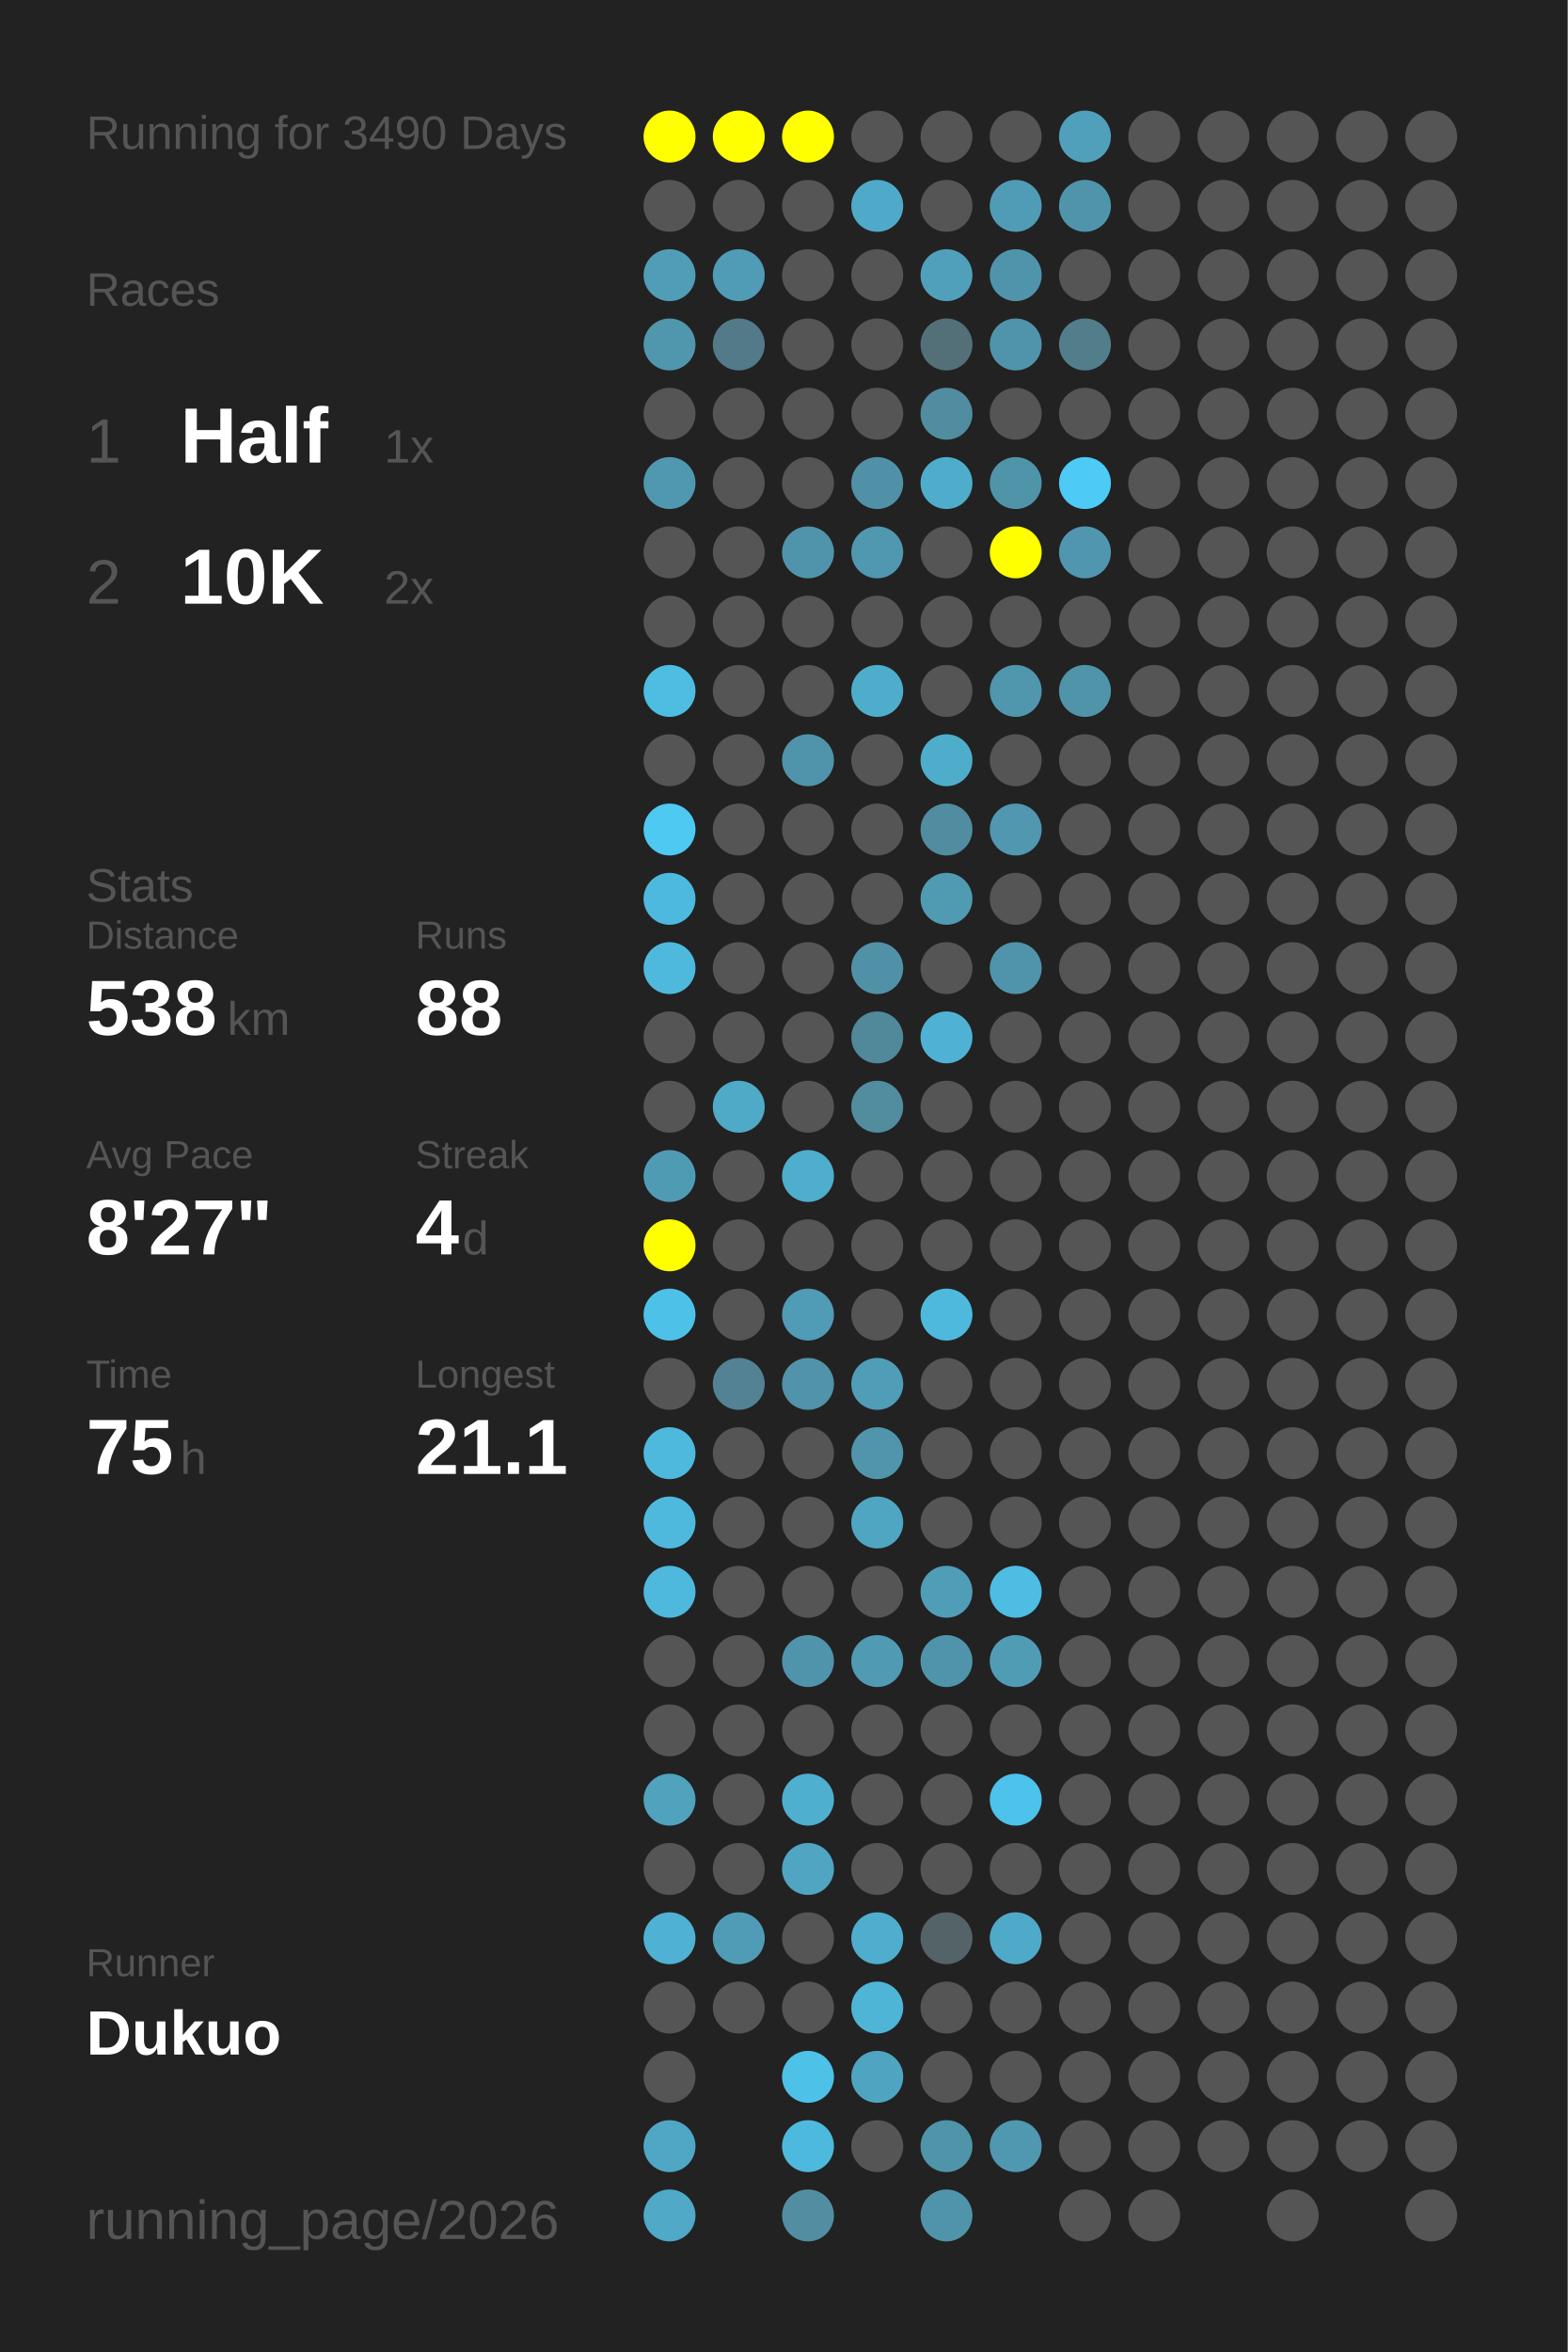
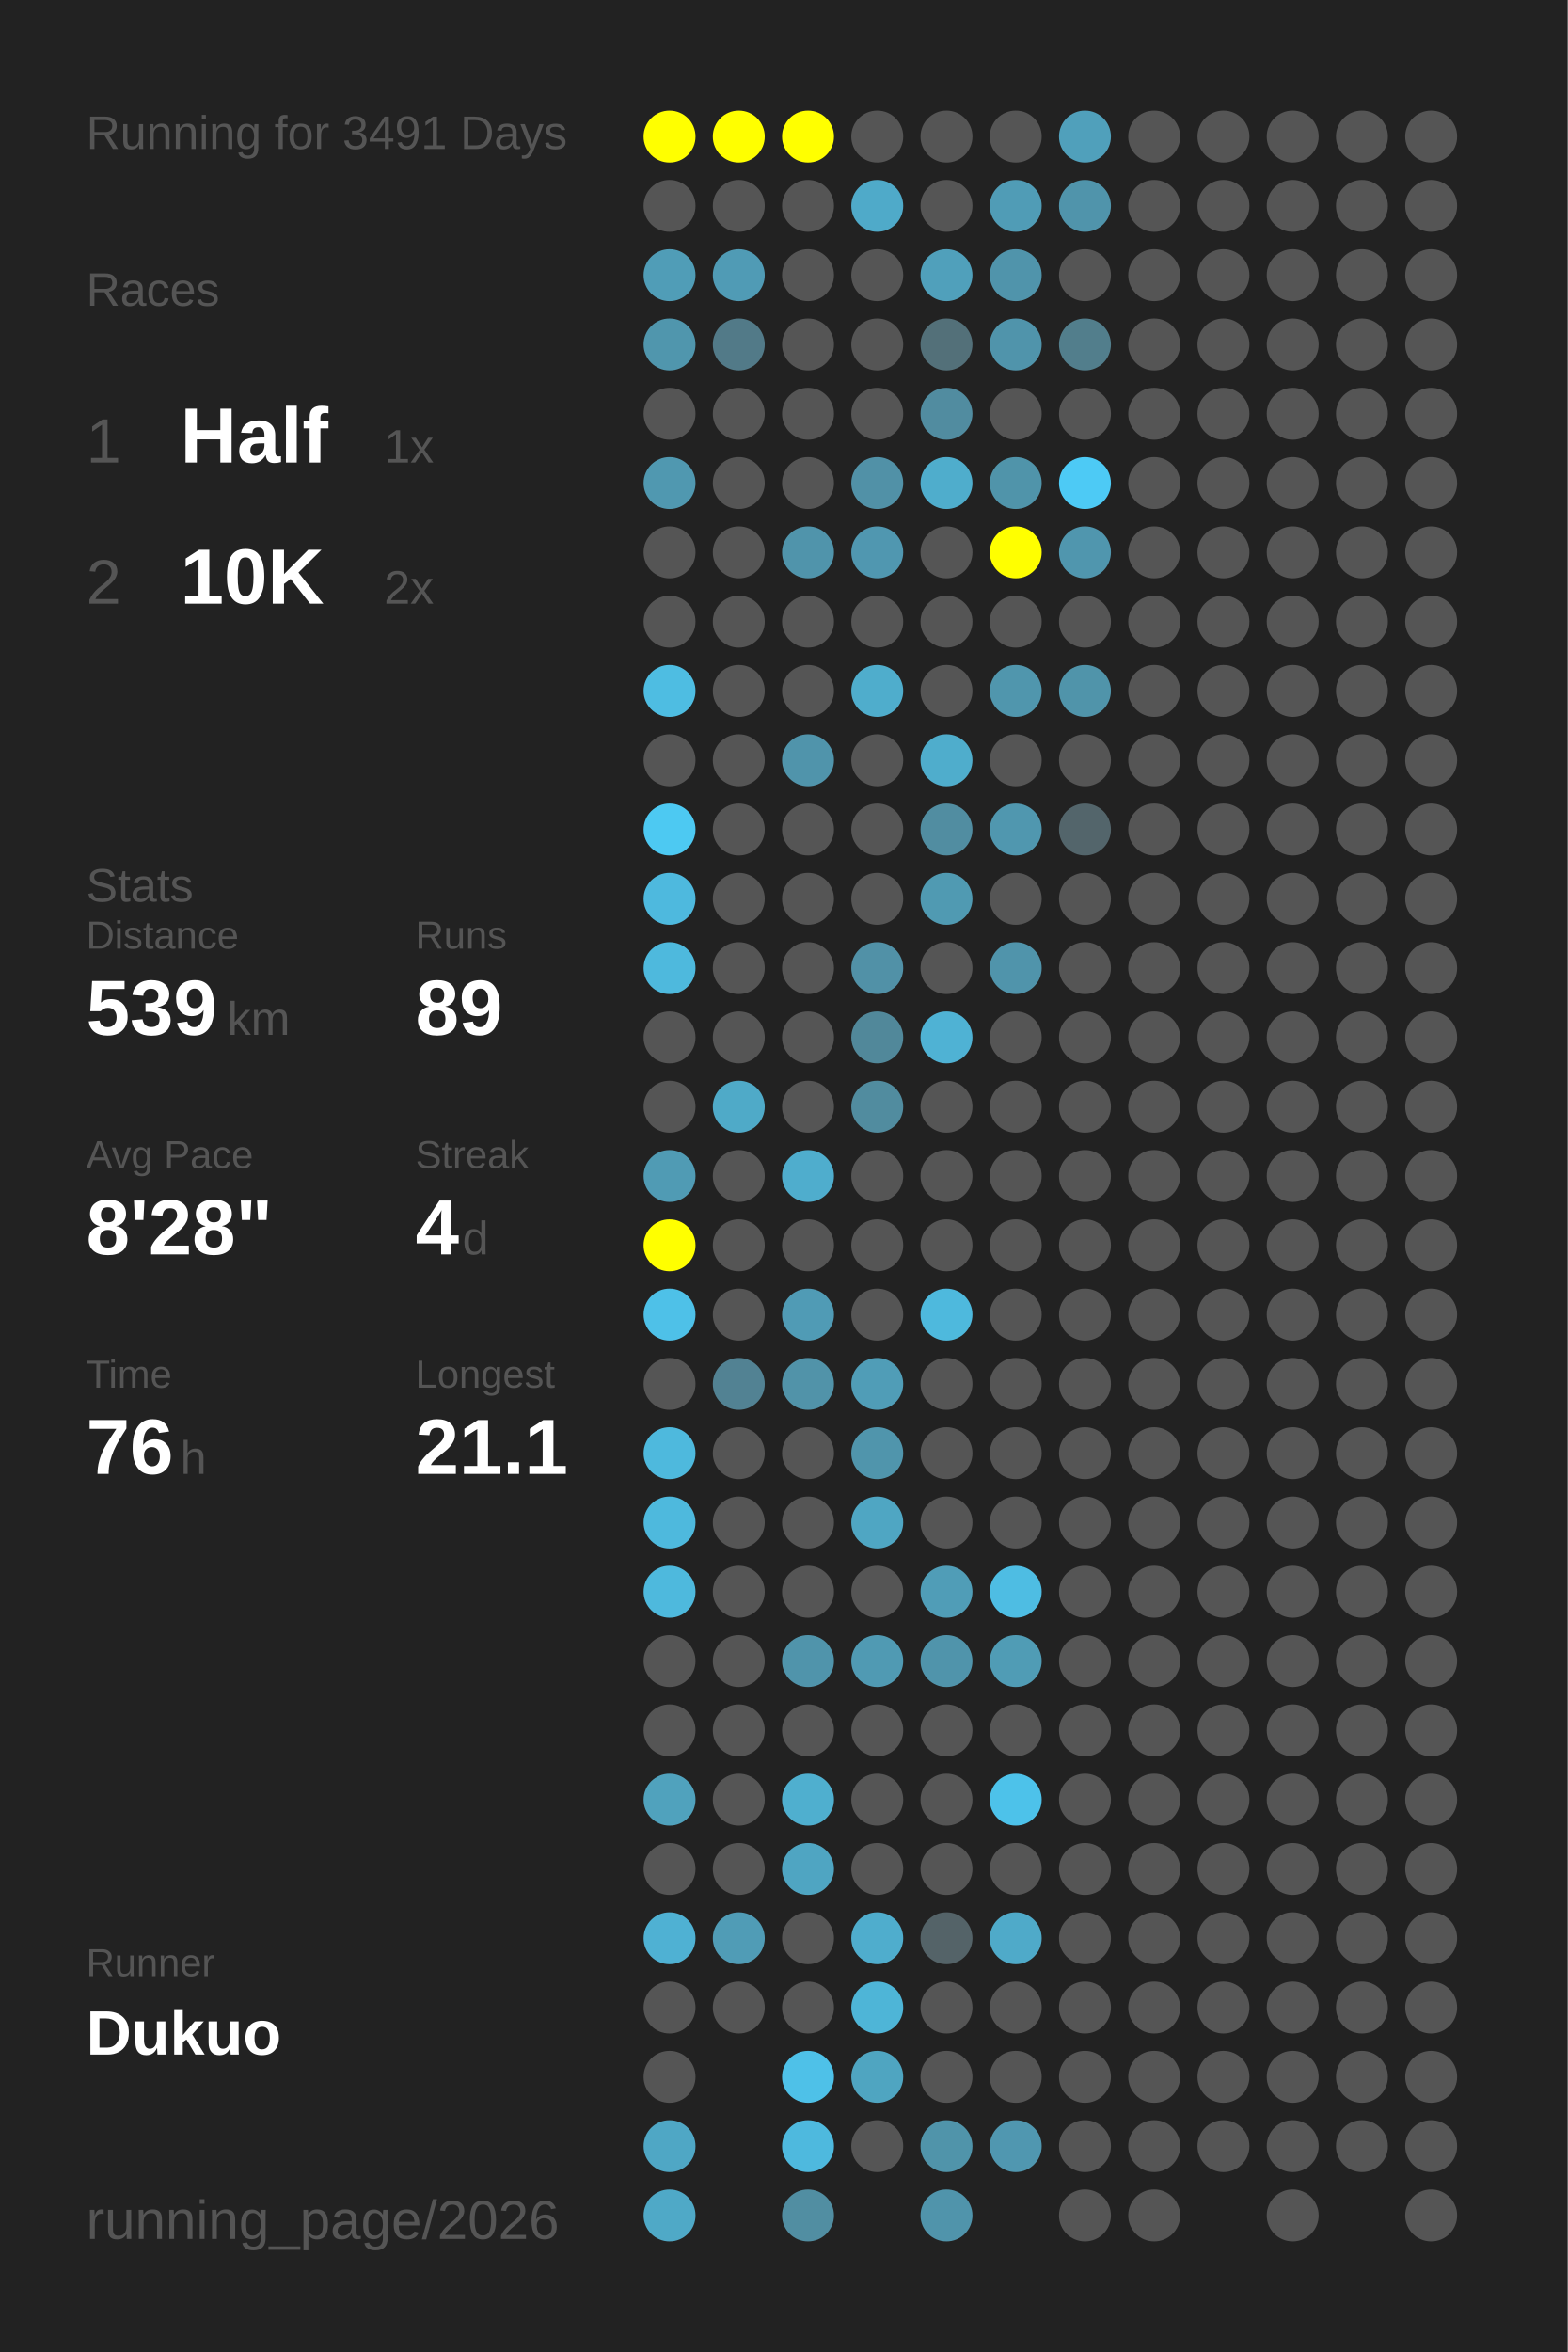
<svg xmlns="http://www.w3.org/2000/svg" baseProfile="full" height="300mm" version="1.1" viewBox="0,0,200,300" width="200mm">
  <defs />
  <rect fill="#222222" height="300" width="200" x="0" y="0" />
-   <text fill="#555555" style="font-size:6px; font-family:Arial;" x="11" y="19">Running for 3490 Days</text>
+   <text fill="#555555" style="font-size:6px; font-family:Arial;" x="11" y="19">Running for 3491 Days</text>
  <text fill="#555555" style="font-size:6px; font-family:Arial;" x="11" y="39">Races</text>
  <text fill="#555555" style="font-size:8px; font-family:Arial;" x="11" y="59">1</text>
  <text fill="#FFFFFF" style="font-size:10px; font-family:Arial; font-weight:bold;" x="23" y="59">Half</text>
  <text fill="#555555" style="font-size:6px; font-family:Arial;" x="49" y="59">1x</text>
  <text fill="#555555" style="font-size:8px; font-family:Arial;" x="11" y="77">2</text>
  <text fill="#FFFFFF" style="font-size:10px; font-family:Arial; font-weight:bold;" x="23" y="77">10K</text>
  <text fill="#555555" style="font-size:6px; font-family:Arial;" x="49" y="77">2x</text>
  <text fill="#555555" style="font-size:6px; font-family:Arial;" x="11" y="115">Stats</text>
  <text fill="#555555" style="font-size:5px; font-family:Arial;" x="11" y="121">Distance</text>
-   <text fill="#FFFFFF" style="font-size:10px; font-family:Arial; font-weight:bold;" x="11" y="132">538</text>
+   <text fill="#FFFFFF" style="font-size:10px; font-family:Arial; font-weight:bold;" x="11" y="132">539</text>
  <text fill="#555555" style="font-size:6px; font-family:Arial;" x="29" y="132">km</text>
  <text fill="#555555" style="font-size:5px; font-family:Arial;" x="53" y="121">Runs</text>
-   <text fill="#FFFFFF" style="font-size:10px; font-family:Arial; font-weight:bold;" x="53" y="132">88</text>
+   <text fill="#FFFFFF" style="font-size:10px; font-family:Arial; font-weight:bold;" x="53" y="132">89</text>
  <text fill="#555555" style="font-size:5px; font-family:Arial;" x="11" y="149">Avg Pace</text>
-   <text fill="#FFFFFF" style="font-size:10px; font-family:Arial; font-weight:bold;" x="11" y="160">8'27"</text>
+   <text fill="#FFFFFF" style="font-size:10px; font-family:Arial; font-weight:bold;" x="11" y="160">8'28"</text>
  <text fill="#555555" style="font-size:5px; font-family:Arial;" x="53" y="149">Streak</text>
  <text fill="#FFFFFF" style="font-size:10px; font-family:Arial; font-weight:bold;" x="53" y="160">4</text>
  <text fill="#555555" style="font-size:6px; font-family:Arial;" x="59" y="160">d</text>
  <text fill="#555555" style="font-size:5px; font-family:Arial;" x="11" y="177">Time</text>
-   <text fill="#FFFFFF" style="font-size:10px; font-family:Arial; font-weight:bold;" x="11" y="188">75</text>
+   <text fill="#FFFFFF" style="font-size:10px; font-family:Arial; font-weight:bold;" x="11" y="188">76</text>
  <text fill="#555555" style="font-size:6px; font-family:Arial;" x="23" y="188">h</text>
  <text fill="#555555" style="font-size:5px; font-family:Arial;" x="53" y="177">Longest</text>
  <text fill="#FFFFFF" style="font-size:10px; font-family:Arial; font-weight:bold;" x="53" y="188">21.1</text>
  <text fill="#555555" style="font-size:5px; font-family:Arial;" x="11" y="252.065">Runner</text>
  <text fill="#FFFFFF" style="font-size:8px; font-family:Arial; font-weight:bold;" x="11" y="262.065">Dukuo</text>
  <text fill="#555555" style="font-size:7px; font-family:Arial;" x="11" y="285.581">running_page/2026</text>
  <circle cx="85.417" cy="17.419" fill="#FFFF00" r="3.312" />
  <circle cx="85.417" cy="26.258" fill="#555555" r="3.312" />
  <circle cx="85.417" cy="35.097" fill="#509db7" r="3.312" />
  <circle cx="85.417" cy="43.935" fill="#5096ad" r="3.312" />
  <circle cx="85.417" cy="52.774" fill="#555555" r="3.312" />
  <circle cx="85.417" cy="61.613" fill="#5098b0" r="3.312" />
  <circle cx="85.417" cy="70.452" fill="#555555" r="3.312" />
  <circle cx="85.417" cy="79.29" fill="#555555" r="3.312" />
  <circle cx="85.417" cy="88.129" fill="#4ebde2" r="3.312" />
  <circle cx="85.417" cy="96.968" fill="#555555" r="3.312" />
  <circle cx="85.417" cy="105.806" fill="#4dc9f2" r="3.312" />
  <circle cx="85.417" cy="114.645" fill="#4eb9de" r="3.312" />
  <circle cx="85.417" cy="123.484" fill="#4eb9dd" r="3.312" />
  <circle cx="85.417" cy="132.323" fill="#555555" r="3.312" />
  <circle cx="85.417" cy="141.161" fill="#555555" r="3.312" />
  <circle cx="85.417" cy="150" fill="#509bb4" r="3.312" />
  <circle cx="85.417" cy="158.839" fill="#FFFF00" r="3.312" />
  <circle cx="85.417" cy="167.677" fill="#4ec1e8" r="3.312" />
  <circle cx="85.417" cy="176.516" fill="#555555" r="3.312" />
  <circle cx="85.417" cy="185.355" fill="#4eb9dd" r="3.312" />
  <circle cx="85.417" cy="194.194" fill="#4eb9dd" r="3.312" />
  <circle cx="85.417" cy="203.032" fill="#4eb9dd" r="3.312" />
  <circle cx="85.417" cy="211.871" fill="#555555" r="3.312" />
  <circle cx="85.417" cy="220.71" fill="#555555" r="3.312" />
  <circle cx="85.417" cy="229.548" fill="#50a2bd" r="3.312" />
  <circle cx="85.417" cy="238.387" fill="#555555" r="3.312" />
  <circle cx="85.417" cy="247.226" fill="#4fb1d3" r="3.312" />
  <circle cx="85.417" cy="256.065" fill="#555555" r="3.312" />
  <circle cx="85.417" cy="264.903" fill="#555555" r="3.312" />
  <circle cx="85.417" cy="273.742" fill="#4fa7c5" r="3.312" />
  <circle cx="85.417" cy="282.581" fill="#4fa9c7" r="3.312" />
  <circle cx="94.25" cy="17.419" fill="#FFFF00" r="3.312" />
  <circle cx="94.25" cy="26.258" fill="#555555" r="3.312" />
  <circle cx="94.25" cy="35.097" fill="#509bb5" r="3.312" />
  <circle cx="94.25" cy="43.935" fill="#527a88" r="3.312" />
  <circle cx="94.25" cy="52.774" fill="#555555" r="3.312" />
  <circle cx="94.25" cy="61.613" fill="#555555" r="3.312" />
  <circle cx="94.25" cy="70.452" fill="#555555" r="3.312" />
  <circle cx="94.25" cy="79.29" fill="#555555" r="3.312" />
  <circle cx="94.25" cy="88.129" fill="#555555" r="3.312" />
  <circle cx="94.25" cy="96.968" fill="#555555" r="3.312" />
  <circle cx="94.25" cy="105.806" fill="#555555" r="3.312" />
  <circle cx="94.25" cy="114.645" fill="#555555" r="3.312" />
  <circle cx="94.25" cy="123.484" fill="#555555" r="3.312" />
  <circle cx="94.25" cy="132.323" fill="#555555" r="3.312" />
  <circle cx="94.25" cy="141.161" fill="#4faac8" r="3.312" />
  <circle cx="94.25" cy="150" fill="#555555" r="3.312" />
  <circle cx="94.25" cy="158.839" fill="#555555" r="3.312" />
  <circle cx="94.25" cy="167.677" fill="#555555" r="3.312" />
  <circle cx="94.25" cy="176.516" fill="#528293" r="3.312" />
  <circle cx="94.25" cy="185.355" fill="#555555" r="3.312" />
  <circle cx="94.25" cy="194.194" fill="#555555" r="3.312" />
  <circle cx="94.25" cy="203.032" fill="#555555" r="3.312" />
  <circle cx="94.25" cy="211.871" fill="#555555" r="3.312" />
  <circle cx="94.25" cy="220.71" fill="#555555" r="3.312" />
  <circle cx="94.25" cy="229.548" fill="#555555" r="3.312" />
  <circle cx="94.25" cy="238.387" fill="#555555" r="3.312" />
  <circle cx="94.25" cy="247.226" fill="#509cb6" r="3.312" />
  <circle cx="94.25" cy="256.065" fill="#555555" r="3.312" />
  <circle cx="103.083" cy="17.419" fill="#FFFF00" r="3.312" />
  <circle cx="103.083" cy="26.258" fill="#555555" r="3.312" />
  <circle cx="103.083" cy="35.097" fill="#555555" r="3.312" />
  <circle cx="103.083" cy="43.935" fill="#555555" r="3.312" />
  <circle cx="103.083" cy="52.774" fill="#555555" r="3.312" />
  <circle cx="103.083" cy="61.613" fill="#555555" r="3.312" />
  <circle cx="103.083" cy="70.452" fill="#5094ab" r="3.312" />
  <circle cx="103.083" cy="79.29" fill="#555555" r="3.312" />
  <circle cx="103.083" cy="88.129" fill="#555555" r="3.312" />
  <circle cx="103.083" cy="96.968" fill="#5094ab" r="3.312" />
  <circle cx="103.083" cy="105.806" fill="#555555" r="3.312" />
  <circle cx="103.083" cy="114.645" fill="#555555" r="3.312" />
  <circle cx="103.083" cy="123.484" fill="#555555" r="3.312" />
  <circle cx="103.083" cy="132.323" fill="#555555" r="3.312" />
  <circle cx="103.083" cy="141.161" fill="#555555" r="3.312" />
  <circle cx="103.083" cy="150" fill="#4fadcd" r="3.312" />
  <circle cx="103.083" cy="158.839" fill="#555555" r="3.312" />
  <circle cx="103.083" cy="167.677" fill="#509bb5" r="3.312" />
  <circle cx="103.083" cy="176.516" fill="#5193a9" r="3.312" />
  <circle cx="103.083" cy="185.355" fill="#555555" r="3.312" />
  <circle cx="103.083" cy="194.194" fill="#555555" r="3.312" />
  <circle cx="103.083" cy="203.032" fill="#555555" r="3.312" />
  <circle cx="103.083" cy="211.871" fill="#5094ab" r="3.312" />
  <circle cx="103.083" cy="220.71" fill="#555555" r="3.312" />
  <circle cx="103.083" cy="229.548" fill="#4fafcf" r="3.312" />
  <circle cx="103.083" cy="238.387" fill="#4fa5c2" r="3.312" />
  <circle cx="103.083" cy="247.226" fill="#555555" r="3.312" />
  <circle cx="103.083" cy="256.065" fill="#555555" r="3.312" />
  <circle cx="103.083" cy="264.903" fill="#4ec1e8" r="3.312" />
  <circle cx="103.083" cy="273.742" fill="#4eb9de" r="3.312" />
  <circle cx="103.083" cy="282.581" fill="#518ea2" r="3.312" />
  <circle cx="111.917" cy="17.419" fill="#555555" r="3.312" />
  <circle cx="111.917" cy="26.258" fill="#4faac9" r="3.312" />
  <circle cx="111.917" cy="35.097" fill="#555555" r="3.312" />
  <circle cx="111.917" cy="43.935" fill="#555555" r="3.312" />
  <circle cx="111.917" cy="52.774" fill="#555555" r="3.312" />
  <circle cx="111.917" cy="61.613" fill="#5191a7" r="3.312" />
  <circle cx="111.917" cy="70.452" fill="#5097b0" r="3.312" />
  <circle cx="111.917" cy="79.29" fill="#555555" r="3.312" />
  <circle cx="111.917" cy="88.129" fill="#4fadcc" r="3.312" />
  <circle cx="111.917" cy="96.968" fill="#555555" r="3.312" />
  <circle cx="111.917" cy="105.806" fill="#555555" r="3.312" />
  <circle cx="111.917" cy="114.645" fill="#555555" r="3.312" />
  <circle cx="111.917" cy="123.484" fill="#5191a7" r="3.312" />
  <circle cx="111.917" cy="132.323" fill="#51889a" r="3.312" />
  <circle cx="111.917" cy="141.161" fill="#518c9f" r="3.312" />
  <circle cx="111.917" cy="150" fill="#555555" r="3.312" />
  <circle cx="111.917" cy="158.839" fill="#555555" r="3.312" />
  <circle cx="111.917" cy="167.677" fill="#555555" r="3.312" />
  <circle cx="111.917" cy="176.516" fill="#509db7" r="3.312" />
  <circle cx="111.917" cy="185.355" fill="#5095ac" r="3.312" />
  <circle cx="111.917" cy="194.194" fill="#4fa6c3" r="3.312" />
  <circle cx="111.917" cy="203.032" fill="#555555" r="3.312" />
  <circle cx="111.917" cy="211.871" fill="#509ab3" r="3.312" />
  <circle cx="111.917" cy="220.71" fill="#555555" r="3.312" />
  <circle cx="111.917" cy="229.548" fill="#555555" r="3.312" />
  <circle cx="111.917" cy="238.387" fill="#555555" r="3.312" />
  <circle cx="111.917" cy="247.226" fill="#4fadcd" r="3.312" />
  <circle cx="111.917" cy="256.065" fill="#4eb5d7" r="3.312" />
  <circle cx="111.917" cy="264.903" fill="#4fa5c1" r="3.312" />
  <circle cx="111.917" cy="273.742" fill="#555555" r="3.312" />
  <circle cx="120.75" cy="17.419" fill="#555555" r="3.312" />
  <circle cx="120.75" cy="26.258" fill="#555555" r="3.312" />
  <circle cx="120.75" cy="35.097" fill="#50a0bb" r="3.312" />
  <circle cx="120.75" cy="43.935" fill="#537079" r="3.312" />
  <circle cx="120.75" cy="52.774" fill="#518ca0" r="3.312" />
  <circle cx="120.75" cy="61.613" fill="#4fadcc" r="3.312" />
  <circle cx="120.75" cy="70.452" fill="#555555" r="3.312" />
  <circle cx="120.75" cy="79.29" fill="#555555" r="3.312" />
  <circle cx="120.75" cy="88.129" fill="#555555" r="3.312" />
  <circle cx="120.75" cy="96.968" fill="#4fadcc" r="3.312" />
  <circle cx="120.75" cy="105.806" fill="#518da1" r="3.312" />
  <circle cx="120.75" cy="114.645" fill="#509ab2" r="3.312" />
  <circle cx="120.75" cy="123.484" fill="#555555" r="3.312" />
  <circle cx="120.75" cy="132.323" fill="#4fb2d4" r="3.312" />
  <circle cx="120.75" cy="141.161" fill="#555555" r="3.312" />
  <circle cx="120.75" cy="150" fill="#555555" r="3.312" />
  <circle cx="120.75" cy="158.839" fill="#555555" r="3.312" />
  <circle cx="120.75" cy="167.677" fill="#4eb9dd" r="3.312" />
  <circle cx="120.75" cy="176.516" fill="#555555" r="3.312" />
  <circle cx="120.75" cy="185.355" fill="#555555" r="3.312" />
  <circle cx="120.75" cy="194.194" fill="#555555" r="3.312" />
  <circle cx="120.75" cy="203.032" fill="#509db7" r="3.312" />
  <circle cx="120.75" cy="211.871" fill="#5094ab" r="3.312" />
  <circle cx="120.75" cy="220.71" fill="#555555" r="3.312" />
  <circle cx="120.75" cy="229.548" fill="#555555" r="3.312" />
  <circle cx="120.75" cy="238.387" fill="#555555" r="3.312" />
  <circle cx="120.75" cy="247.226" fill="#546368" r="3.312" />
  <circle cx="120.75" cy="256.065" fill="#555555" r="3.312" />
  <circle cx="120.75" cy="264.903" fill="#555555" r="3.312" />
  <circle cx="120.75" cy="273.742" fill="#5094aa" r="3.312" />
  <circle cx="120.75" cy="282.581" fill="#5094ab" r="3.312" />
  <circle cx="129.583" cy="17.419" fill="#555555" r="3.312" />
  <circle cx="129.583" cy="26.258" fill="#509cb6" r="3.312" />
  <circle cx="129.583" cy="35.097" fill="#5094ab" r="3.312" />
  <circle cx="129.583" cy="43.935" fill="#5094ab" r="3.312" />
  <circle cx="129.583" cy="52.774" fill="#555555" r="3.312" />
  <circle cx="129.583" cy="61.613" fill="#5094aa" r="3.312" />
  <circle cx="129.583" cy="70.452" fill="#FFFF00" r="3.312" />
  <circle cx="129.583" cy="79.29" fill="#555555" r="3.312" />
  <circle cx="129.583" cy="88.129" fill="#5096ad" r="3.312" />
  <circle cx="129.583" cy="96.968" fill="#555555" r="3.312" />
  <circle cx="129.583" cy="105.806" fill="#5097af" r="3.312" />
  <circle cx="129.583" cy="114.645" fill="#555555" r="3.312" />
  <circle cx="129.583" cy="123.484" fill="#5094ab" r="3.312" />
  <circle cx="129.583" cy="132.323" fill="#555555" r="3.312" />
  <circle cx="129.583" cy="141.161" fill="#555555" r="3.312" />
  <circle cx="129.583" cy="150" fill="#555555" r="3.312" />
  <circle cx="129.583" cy="158.839" fill="#555555" r="3.312" />
  <circle cx="129.583" cy="167.677" fill="#555555" r="3.312" />
  <circle cx="129.583" cy="176.516" fill="#555555" r="3.312" />
  <circle cx="129.583" cy="185.355" fill="#555555" r="3.312" />
  <circle cx="129.583" cy="194.194" fill="#555555" r="3.312" />
  <circle cx="129.583" cy="203.032" fill="#4ebde3" r="3.312" />
  <circle cx="129.583" cy="211.871" fill="#509cb5" r="3.312" />
  <circle cx="129.583" cy="220.71" fill="#555555" r="3.312" />
  <circle cx="129.583" cy="229.548" fill="#4dc2ea" r="3.312" />
  <circle cx="129.583" cy="238.387" fill="#555555" r="3.312" />
  <circle cx="129.583" cy="247.226" fill="#4faac9" r="3.312" />
  <circle cx="129.583" cy="256.065" fill="#555555" r="3.312" />
  <circle cx="129.583" cy="264.903" fill="#555555" r="3.312" />
  <circle cx="129.583" cy="273.742" fill="#5097b0" r="3.312" />
  <circle cx="138.417" cy="17.419" fill="#50a0bb" r="3.312" />
  <circle cx="138.417" cy="26.258" fill="#5094ab" r="3.312" />
  <circle cx="138.417" cy="35.097" fill="#555555" r="3.312" />
  <circle cx="138.417" cy="43.935" fill="#527e8c" r="3.312" />
  <circle cx="138.417" cy="52.774" fill="#555555" r="3.312" />
  <circle cx="138.417" cy="61.613" fill="#4dcaf5" r="3.312" />
  <circle cx="138.417" cy="70.452" fill="#5096ae" r="3.312" />
  <circle cx="138.417" cy="79.29" fill="#555555" r="3.312" />
  <circle cx="138.417" cy="88.129" fill="#5094aa" r="3.312" />
  <circle cx="138.417" cy="96.968" fill="#555555" r="3.312" />
-   <circle cx="138.417" cy="105.806" fill="#555555" r="3.312" />
+   <circle cx="138.417" cy="105.806" fill="#53656b" r="3.312" />
  <circle cx="138.417" cy="114.645" fill="#555555" r="3.312" />
  <circle cx="138.417" cy="123.484" fill="#555555" r="3.312" />
  <circle cx="138.417" cy="132.323" fill="#555555" r="3.312" />
  <circle cx="138.417" cy="141.161" fill="#555555" r="3.312" />
  <circle cx="138.417" cy="150" fill="#555555" r="3.312" />
  <circle cx="138.417" cy="158.839" fill="#555555" r="3.312" />
  <circle cx="138.417" cy="167.677" fill="#555555" r="3.312" />
  <circle cx="138.417" cy="176.516" fill="#555555" r="3.312" />
  <circle cx="138.417" cy="185.355" fill="#555555" r="3.312" />
  <circle cx="138.417" cy="194.194" fill="#555555" r="3.312" />
  <circle cx="138.417" cy="203.032" fill="#555555" r="3.312" />
  <circle cx="138.417" cy="211.871" fill="#555555" r="3.312" />
  <circle cx="138.417" cy="220.71" fill="#555555" r="3.312" />
  <circle cx="138.417" cy="229.548" fill="#555555" r="3.312" />
  <circle cx="138.417" cy="238.387" fill="#555555" r="3.312" />
  <circle cx="138.417" cy="247.226" fill="#555555" r="3.312" />
  <circle cx="138.417" cy="256.065" fill="#555555" r="3.312" />
  <circle cx="138.417" cy="264.903" fill="#555555" r="3.312" />
  <circle cx="138.417" cy="273.742" fill="#555555" r="3.312" />
  <circle cx="138.417" cy="282.581" fill="#555555" r="3.312" />
  <circle cx="147.25" cy="17.419" fill="#555555" r="3.312" />
  <circle cx="147.25" cy="26.258" fill="#555555" r="3.312" />
  <circle cx="147.25" cy="35.097" fill="#555555" r="3.312" />
  <circle cx="147.25" cy="43.935" fill="#555555" r="3.312" />
  <circle cx="147.25" cy="52.774" fill="#555555" r="3.312" />
  <circle cx="147.25" cy="61.613" fill="#555555" r="3.312" />
  <circle cx="147.25" cy="70.452" fill="#555555" r="3.312" />
  <circle cx="147.25" cy="79.29" fill="#555555" r="3.312" />
  <circle cx="147.25" cy="88.129" fill="#555555" r="3.312" />
  <circle cx="147.25" cy="96.968" fill="#555555" r="3.312" />
  <circle cx="147.25" cy="105.806" fill="#555555" r="3.312" />
  <circle cx="147.25" cy="114.645" fill="#555555" r="3.312" />
  <circle cx="147.25" cy="123.484" fill="#555555" r="3.312" />
  <circle cx="147.25" cy="132.323" fill="#555555" r="3.312" />
  <circle cx="147.25" cy="141.161" fill="#555555" r="3.312" />
  <circle cx="147.25" cy="150" fill="#555555" r="3.312" />
  <circle cx="147.25" cy="158.839" fill="#555555" r="3.312" />
  <circle cx="147.25" cy="167.677" fill="#555555" r="3.312" />
  <circle cx="147.25" cy="176.516" fill="#555555" r="3.312" />
  <circle cx="147.25" cy="185.355" fill="#555555" r="3.312" />
  <circle cx="147.25" cy="194.194" fill="#555555" r="3.312" />
  <circle cx="147.25" cy="203.032" fill="#555555" r="3.312" />
  <circle cx="147.25" cy="211.871" fill="#555555" r="3.312" />
  <circle cx="147.25" cy="220.71" fill="#555555" r="3.312" />
  <circle cx="147.25" cy="229.548" fill="#555555" r="3.312" />
  <circle cx="147.25" cy="238.387" fill="#555555" r="3.312" />
  <circle cx="147.25" cy="247.226" fill="#555555" r="3.312" />
  <circle cx="147.25" cy="256.065" fill="#555555" r="3.312" />
  <circle cx="147.25" cy="264.903" fill="#555555" r="3.312" />
  <circle cx="147.25" cy="273.742" fill="#555555" r="3.312" />
  <circle cx="147.25" cy="282.581" fill="#555555" r="3.312" />
  <circle cx="156.083" cy="17.419" fill="#555555" r="3.312" />
  <circle cx="156.083" cy="26.258" fill="#555555" r="3.312" />
  <circle cx="156.083" cy="35.097" fill="#555555" r="3.312" />
  <circle cx="156.083" cy="43.935" fill="#555555" r="3.312" />
  <circle cx="156.083" cy="52.774" fill="#555555" r="3.312" />
  <circle cx="156.083" cy="61.613" fill="#555555" r="3.312" />
  <circle cx="156.083" cy="70.452" fill="#555555" r="3.312" />
  <circle cx="156.083" cy="79.29" fill="#555555" r="3.312" />
  <circle cx="156.083" cy="88.129" fill="#555555" r="3.312" />
  <circle cx="156.083" cy="96.968" fill="#555555" r="3.312" />
  <circle cx="156.083" cy="105.806" fill="#555555" r="3.312" />
  <circle cx="156.083" cy="114.645" fill="#555555" r="3.312" />
  <circle cx="156.083" cy="123.484" fill="#555555" r="3.312" />
  <circle cx="156.083" cy="132.323" fill="#555555" r="3.312" />
  <circle cx="156.083" cy="141.161" fill="#555555" r="3.312" />
  <circle cx="156.083" cy="150" fill="#555555" r="3.312" />
  <circle cx="156.083" cy="158.839" fill="#555555" r="3.312" />
  <circle cx="156.083" cy="167.677" fill="#555555" r="3.312" />
  <circle cx="156.083" cy="176.516" fill="#555555" r="3.312" />
  <circle cx="156.083" cy="185.355" fill="#555555" r="3.312" />
  <circle cx="156.083" cy="194.194" fill="#555555" r="3.312" />
  <circle cx="156.083" cy="203.032" fill="#555555" r="3.312" />
  <circle cx="156.083" cy="211.871" fill="#555555" r="3.312" />
  <circle cx="156.083" cy="220.71" fill="#555555" r="3.312" />
  <circle cx="156.083" cy="229.548" fill="#555555" r="3.312" />
  <circle cx="156.083" cy="238.387" fill="#555555" r="3.312" />
  <circle cx="156.083" cy="247.226" fill="#555555" r="3.312" />
  <circle cx="156.083" cy="256.065" fill="#555555" r="3.312" />
  <circle cx="156.083" cy="264.903" fill="#555555" r="3.312" />
  <circle cx="156.083" cy="273.742" fill="#555555" r="3.312" />
  <circle cx="164.917" cy="17.419" fill="#555555" r="3.312" />
  <circle cx="164.917" cy="26.258" fill="#555555" r="3.312" />
  <circle cx="164.917" cy="35.097" fill="#555555" r="3.312" />
  <circle cx="164.917" cy="43.935" fill="#555555" r="3.312" />
  <circle cx="164.917" cy="52.774" fill="#555555" r="3.312" />
  <circle cx="164.917" cy="61.613" fill="#555555" r="3.312" />
  <circle cx="164.917" cy="70.452" fill="#555555" r="3.312" />
  <circle cx="164.917" cy="79.29" fill="#555555" r="3.312" />
  <circle cx="164.917" cy="88.129" fill="#555555" r="3.312" />
  <circle cx="164.917" cy="96.968" fill="#555555" r="3.312" />
  <circle cx="164.917" cy="105.806" fill="#555555" r="3.312" />
  <circle cx="164.917" cy="114.645" fill="#555555" r="3.312" />
  <circle cx="164.917" cy="123.484" fill="#555555" r="3.312" />
  <circle cx="164.917" cy="132.323" fill="#555555" r="3.312" />
  <circle cx="164.917" cy="141.161" fill="#555555" r="3.312" />
  <circle cx="164.917" cy="150" fill="#555555" r="3.312" />
  <circle cx="164.917" cy="158.839" fill="#555555" r="3.312" />
  <circle cx="164.917" cy="167.677" fill="#555555" r="3.312" />
  <circle cx="164.917" cy="176.516" fill="#555555" r="3.312" />
  <circle cx="164.917" cy="185.355" fill="#555555" r="3.312" />
  <circle cx="164.917" cy="194.194" fill="#555555" r="3.312" />
  <circle cx="164.917" cy="203.032" fill="#555555" r="3.312" />
  <circle cx="164.917" cy="211.871" fill="#555555" r="3.312" />
  <circle cx="164.917" cy="220.71" fill="#555555" r="3.312" />
  <circle cx="164.917" cy="229.548" fill="#555555" r="3.312" />
  <circle cx="164.917" cy="238.387" fill="#555555" r="3.312" />
  <circle cx="164.917" cy="247.226" fill="#555555" r="3.312" />
  <circle cx="164.917" cy="256.065" fill="#555555" r="3.312" />
  <circle cx="164.917" cy="264.903" fill="#555555" r="3.312" />
  <circle cx="164.917" cy="273.742" fill="#555555" r="3.312" />
  <circle cx="164.917" cy="282.581" fill="#555555" r="3.312" />
  <circle cx="173.75" cy="17.419" fill="#555555" r="3.312" />
  <circle cx="173.75" cy="26.258" fill="#555555" r="3.312" />
  <circle cx="173.75" cy="35.097" fill="#555555" r="3.312" />
  <circle cx="173.75" cy="43.935" fill="#555555" r="3.312" />
  <circle cx="173.75" cy="52.774" fill="#555555" r="3.312" />
  <circle cx="173.75" cy="61.613" fill="#555555" r="3.312" />
  <circle cx="173.75" cy="70.452" fill="#555555" r="3.312" />
  <circle cx="173.75" cy="79.29" fill="#555555" r="3.312" />
  <circle cx="173.75" cy="88.129" fill="#555555" r="3.312" />
  <circle cx="173.75" cy="96.968" fill="#555555" r="3.312" />
  <circle cx="173.75" cy="105.806" fill="#555555" r="3.312" />
  <circle cx="173.75" cy="114.645" fill="#555555" r="3.312" />
  <circle cx="173.75" cy="123.484" fill="#555555" r="3.312" />
  <circle cx="173.75" cy="132.323" fill="#555555" r="3.312" />
  <circle cx="173.75" cy="141.161" fill="#555555" r="3.312" />
  <circle cx="173.75" cy="150" fill="#555555" r="3.312" />
  <circle cx="173.75" cy="158.839" fill="#555555" r="3.312" />
  <circle cx="173.75" cy="167.677" fill="#555555" r="3.312" />
  <circle cx="173.75" cy="176.516" fill="#555555" r="3.312" />
  <circle cx="173.75" cy="185.355" fill="#555555" r="3.312" />
  <circle cx="173.75" cy="194.194" fill="#555555" r="3.312" />
  <circle cx="173.75" cy="203.032" fill="#555555" r="3.312" />
  <circle cx="173.75" cy="211.871" fill="#555555" r="3.312" />
  <circle cx="173.75" cy="220.71" fill="#555555" r="3.312" />
  <circle cx="173.75" cy="229.548" fill="#555555" r="3.312" />
  <circle cx="173.75" cy="238.387" fill="#555555" r="3.312" />
  <circle cx="173.75" cy="247.226" fill="#555555" r="3.312" />
  <circle cx="173.75" cy="256.065" fill="#555555" r="3.312" />
  <circle cx="173.75" cy="264.903" fill="#555555" r="3.312" />
  <circle cx="173.75" cy="273.742" fill="#555555" r="3.312" />
  <circle cx="182.583" cy="17.419" fill="#555555" r="3.312" />
  <circle cx="182.583" cy="26.258" fill="#555555" r="3.312" />
  <circle cx="182.583" cy="35.097" fill="#555555" r="3.312" />
  <circle cx="182.583" cy="43.935" fill="#555555" r="3.312" />
  <circle cx="182.583" cy="52.774" fill="#555555" r="3.312" />
  <circle cx="182.583" cy="61.613" fill="#555555" r="3.312" />
  <circle cx="182.583" cy="70.452" fill="#555555" r="3.312" />
  <circle cx="182.583" cy="79.29" fill="#555555" r="3.312" />
  <circle cx="182.583" cy="88.129" fill="#555555" r="3.312" />
  <circle cx="182.583" cy="96.968" fill="#555555" r="3.312" />
  <circle cx="182.583" cy="105.806" fill="#555555" r="3.312" />
  <circle cx="182.583" cy="114.645" fill="#555555" r="3.312" />
  <circle cx="182.583" cy="123.484" fill="#555555" r="3.312" />
  <circle cx="182.583" cy="132.323" fill="#555555" r="3.312" />
  <circle cx="182.583" cy="141.161" fill="#555555" r="3.312" />
  <circle cx="182.583" cy="150" fill="#555555" r="3.312" />
  <circle cx="182.583" cy="158.839" fill="#555555" r="3.312" />
  <circle cx="182.583" cy="167.677" fill="#555555" r="3.312" />
  <circle cx="182.583" cy="176.516" fill="#555555" r="3.312" />
  <circle cx="182.583" cy="185.355" fill="#555555" r="3.312" />
  <circle cx="182.583" cy="194.194" fill="#555555" r="3.312" />
  <circle cx="182.583" cy="203.032" fill="#555555" r="3.312" />
  <circle cx="182.583" cy="211.871" fill="#555555" r="3.312" />
  <circle cx="182.583" cy="220.71" fill="#555555" r="3.312" />
  <circle cx="182.583" cy="229.548" fill="#555555" r="3.312" />
  <circle cx="182.583" cy="238.387" fill="#555555" r="3.312" />
  <circle cx="182.583" cy="247.226" fill="#555555" r="3.312" />
  <circle cx="182.583" cy="256.065" fill="#555555" r="3.312" />
  <circle cx="182.583" cy="264.903" fill="#555555" r="3.312" />
  <circle cx="182.583" cy="273.742" fill="#555555" r="3.312" />
  <circle cx="182.583" cy="282.581" fill="#555555" r="3.312" />
</svg>
